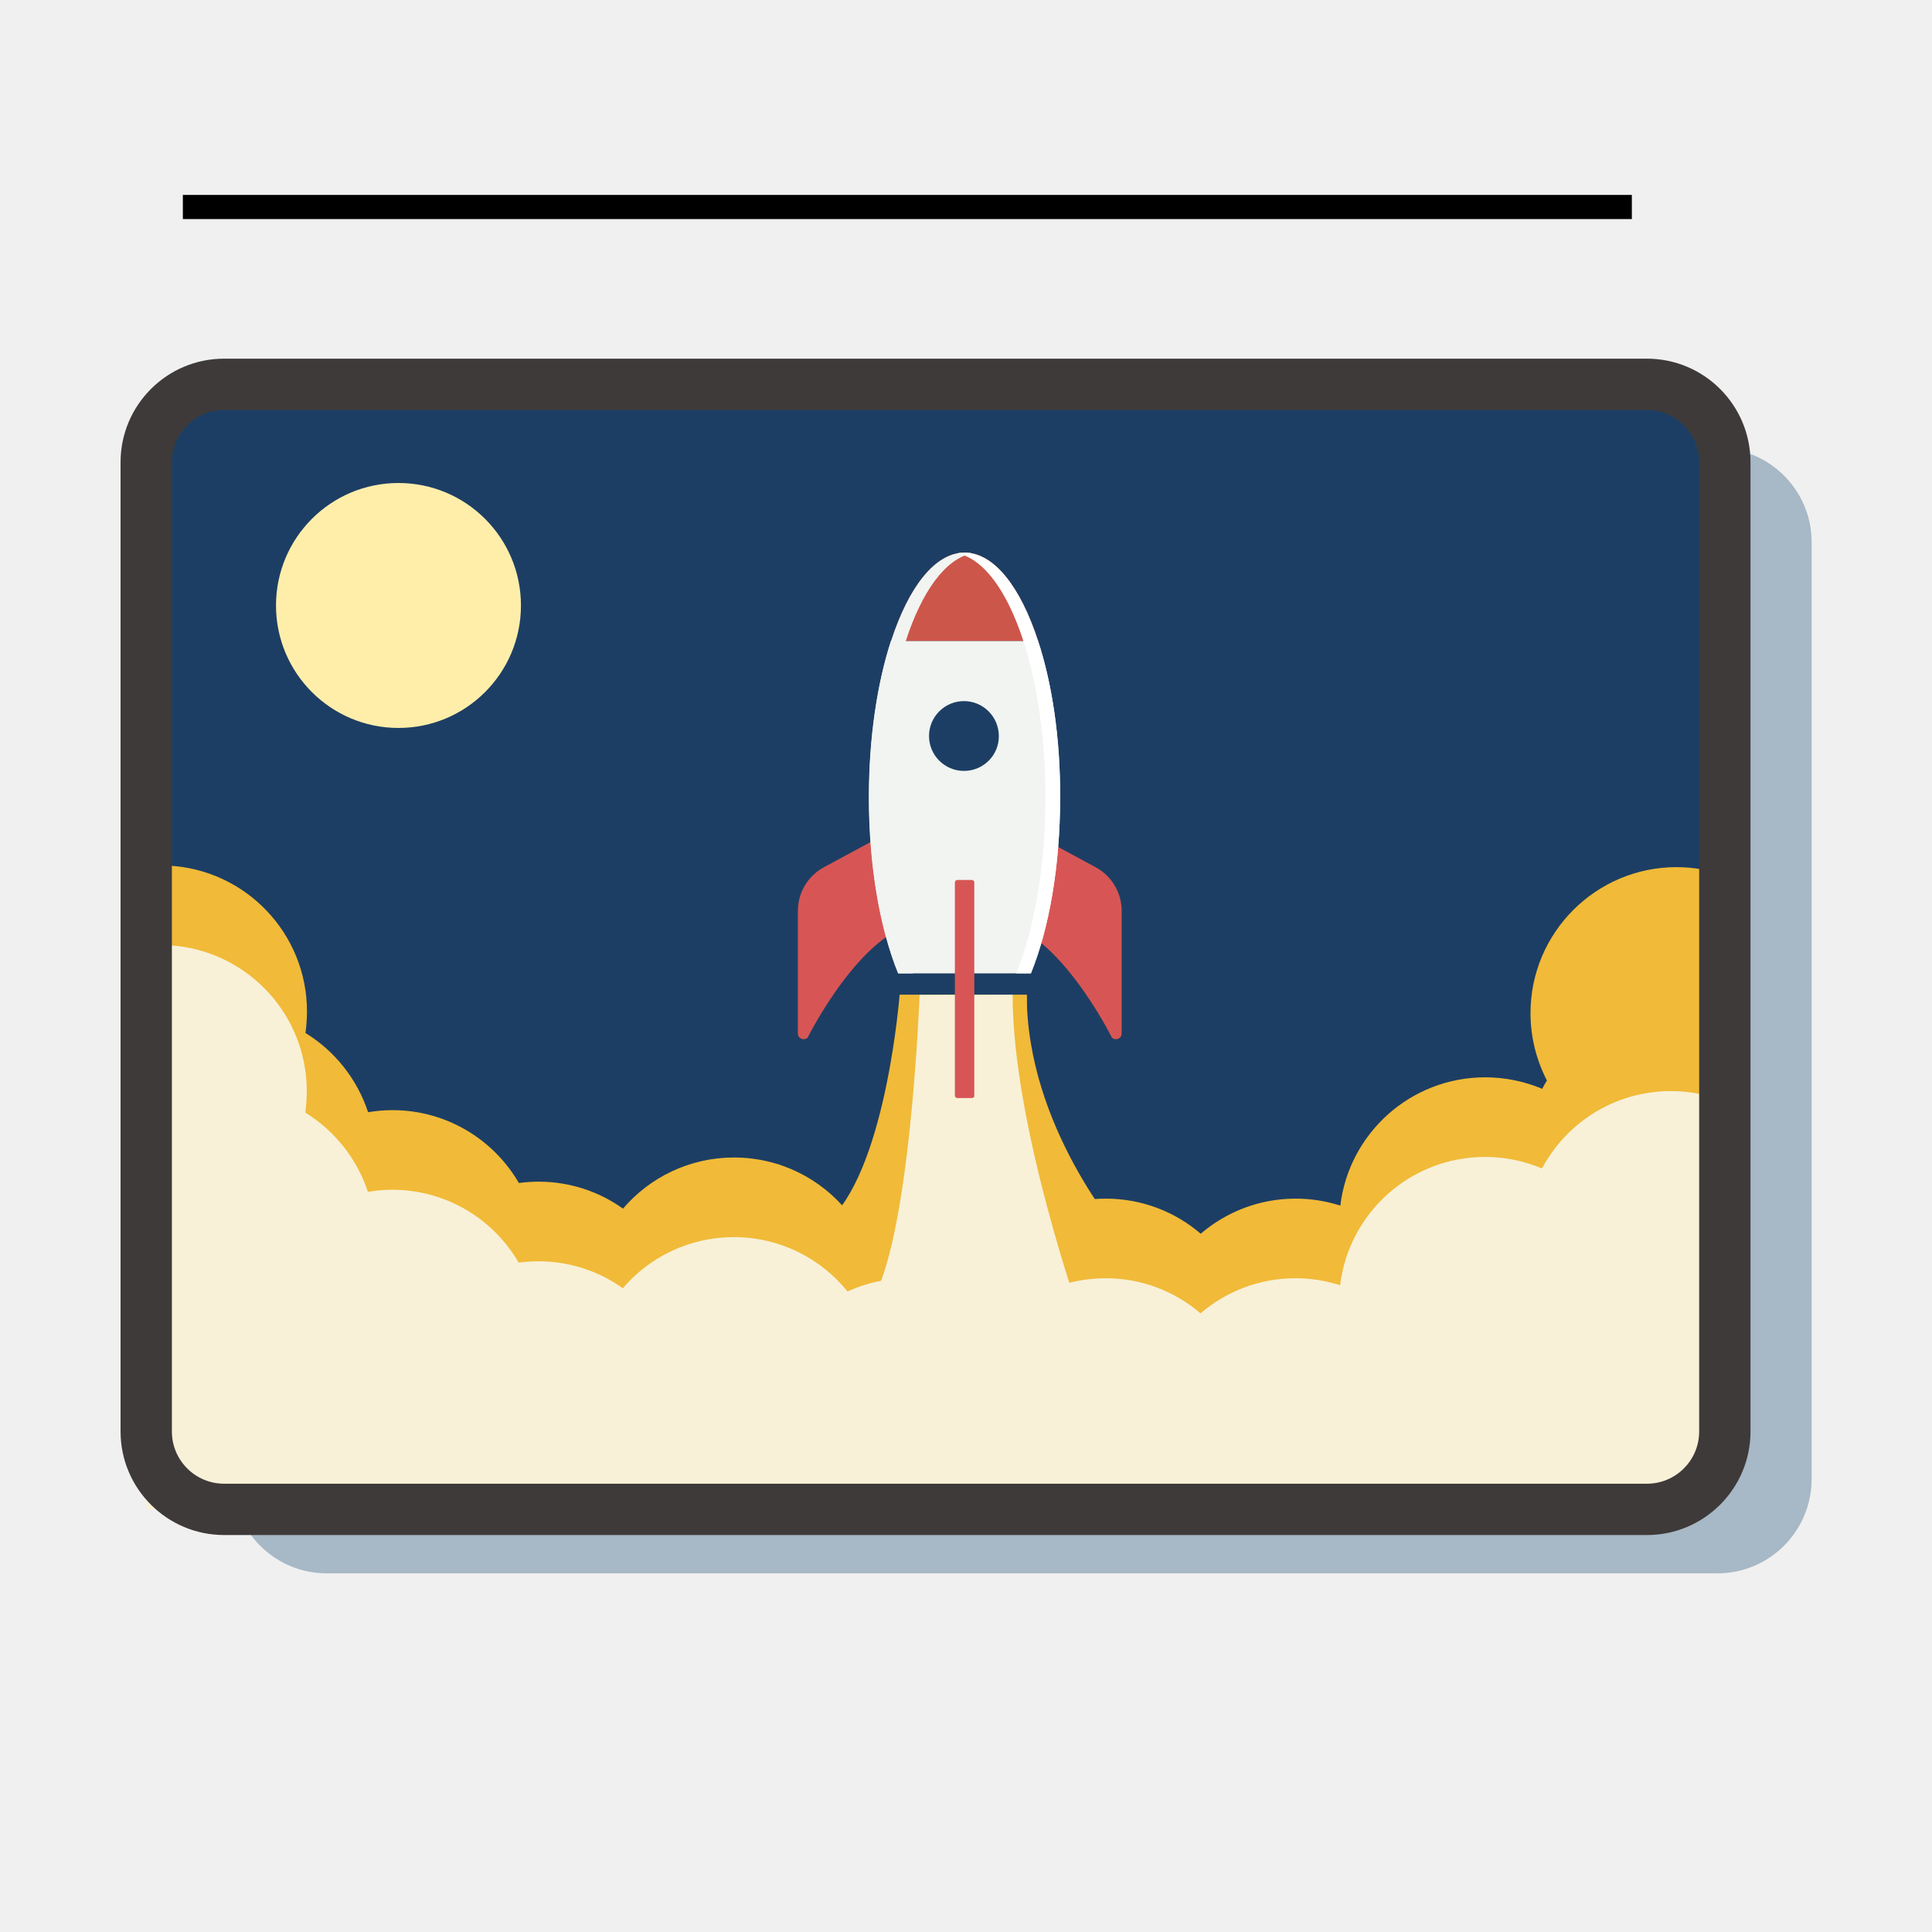
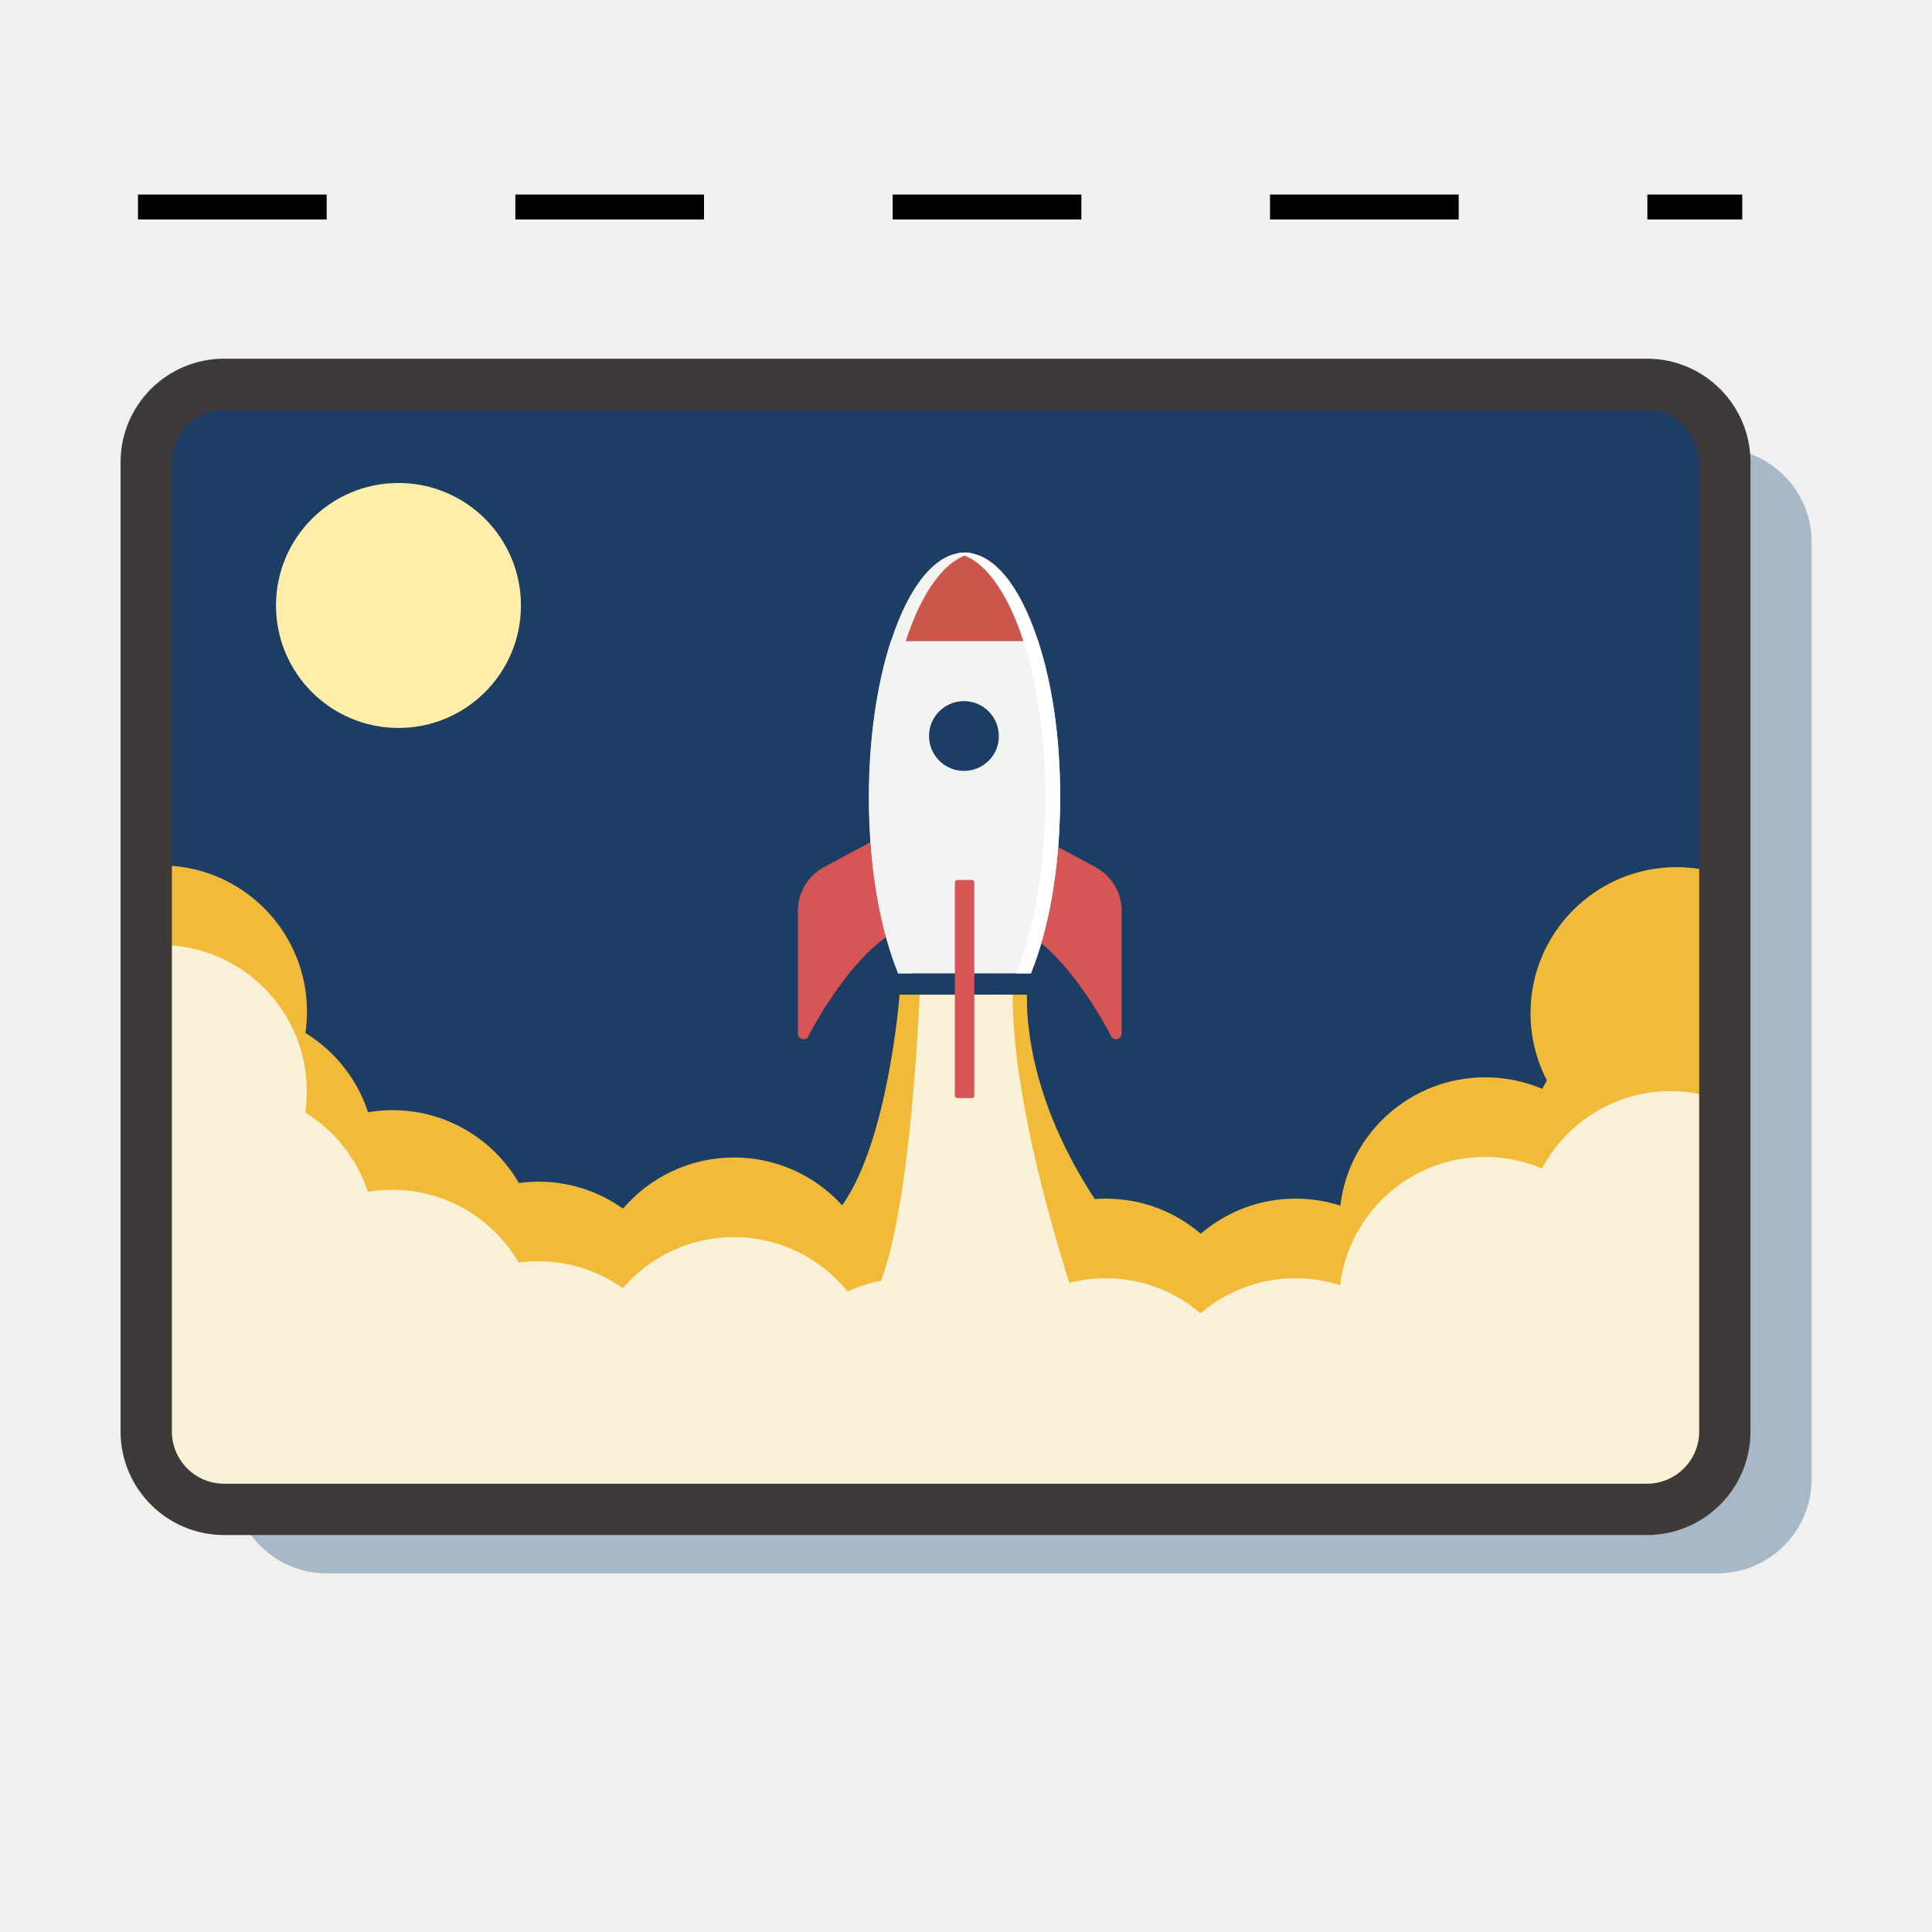
<svg xmlns="http://www.w3.org/2000/svg" width="800px" height="800px" viewBox="0 0 1024 1024" class="icon" version="1.1" id="svg14">
  <defs id="defs14" />
  <path d="M910.3 833.9H173.1c-27.4 0-49.8-22.3-49.8-49.8V287.3c0-27.4 22.3-49.8 49.8-49.8h737.3c27.4 0 49.8 22.3 49.8 49.8v496.8c-0.1 27.5-22.4 49.8-49.9 49.8z" fill="#A7B8C6" id="path1" />
  <path d="M272.5 203.7H118.8c-22.8 0-41.3 18.5-41.3 41.3v513.7c0 22.8 18.5 41.3 41.3 41.3H873c22.8 0 41.3-18.5 41.3-41.3V245c0-22.8-18.5-41.3-41.3-41.3H272.5z" fill="#1D3E64" id="path2" />
  <path d="M914.3 757.8V464c-8.1-2.8-16.7-4.4-25.7-4.4-42.7 0-77.4 34.7-77.4 77.4 0 12.9 3.2 25 8.7 35.7-0.9 1.4-1.7 2.9-2.5 4.4-9.3-3.9-19.5-6.1-30.2-6.1-39.6 0-72.2 29.7-76.8 68-7.5-2.4-15.4-3.7-23.7-3.7-19.2 0-36.7 7-50.3 18.6-13.5-11.6-31.1-18.6-50.3-18.6-20.2 0-38.6 7.7-52.3 20.4-13.8-12.7-32.2-20.4-52.3-20.4-11.5 0-22.4 2.5-32.2 7-14.2-17.6-35.9-28.8-60.3-28.8-23.5 0-44.6 10.5-58.8 27.1-12.6-9-28.1-14.3-44.8-14.3-3.5 0-7 0.3-10.4 0.7-13.4-23.1-38.4-38.6-67-38.6-4.4 0-8.7 0.4-12.9 1.1-5.8-17.6-17.7-32.5-33.2-42 0.5-3.7 0.8-7.5 0.8-11.4 0-41.4-32.5-75.2-73.4-77.3v299h825z" fill="#F1BA38" id="path3" />
  <path d="M81.6 722.1h-4.1V800h823.2V579.8c-4.9-1-9.9-1.5-15.1-1.5-29.6 0-55.3 16.6-68.3 41-9.3-3.9-19.5-6.1-30.2-6.1-39.6 0-72.2 29.7-76.8 68-7.5-2.4-15.4-3.7-23.7-3.7-19.2 0-36.7 7-50.3 18.6-13.5-11.6-31.1-18.6-50.3-18.6-20.2 0-38.6 7.7-52.3 20.4-13.8-12.7-32.2-20.4-52.3-20.4-11.5 0-22.4 2.5-32.2 7-14.2-17.6-35.9-28.8-60.3-28.8-23.5 0-44.6 10.5-58.8 27.1-12.6-9-28.1-14.3-44.8-14.3-3.5 0-7 0.3-10.4 0.7-13.4-23.1-38.4-38.6-67-38.6-4.4 0-8.7 0.4-12.9 1.1-5.8-17.6-17.7-32.5-33.2-42 0.5-3.7 0.8-7.5 0.8-11.4 0-42.7-34.7-77.4-77.4-77.4-2.6 0-5.3 0.1-7.8 0.4v218.1l4.2 2.7z" fill="#F8F1D8" id="path4" />
  <path d="M872.9 813.6H118.8c-30.3 0-54.9-24.6-54.9-54.9V245c0-30.3 24.6-54.9 54.9-54.9h754.1c30.3 0 54.9 24.6 54.9 54.9v513.7c0 30.3-24.6 54.9-54.9 54.9zM118.8 217.3c-15.3 0-27.7 12.4-27.7 27.7v513.7c0 15.3 12.4 27.7 27.7 27.7h754.1c15.3 0 27.7-12.4 27.7-27.7V245c0-15.3-12.4-27.7-27.7-27.7H118.8z" fill="#3E3A39" id="path5" />
  <path d="M476.8 527.3h67.4v92.1h-67.4z" fill="#F1BA38" id="path6" />
  <path d="M476.8 527.3s-6.8 89-36.2 118.4c-29.4 29.4 153.8 9 153.8 9s-50.2-57.4-50.2-127.4" fill="#F1BA38" id="path7" />
  <path d="M487.4 527.3s-5 134.2-26.5 163.6 112.5 9 112.5 9-36.7-102.6-36.7-172.7" fill="#F8F1D8" id="path8" />
  <path d="M529.5 488.9c31.4 3.8 59.8 61 59.8 61 1.9 1.9 5.2 0.6 5.2-2.1v-65.1c0-9.6-5.3-18.4-13.7-23L535 435c-2.5-1.3-5.5 0.5-5.5 3.3v50.6zM487.9 488.9c-31.4 3.8-59.8 61-59.8 61-1.9 1.9-5.2 0.6-5.2-2.1v-65.1c0-9.6 5.3-18.4 13.7-23l45.8-24.7c2.5-1.3 5.5 0.5 5.5 3.3v50.6z" fill="#D75655" id="path9" />
  <path d="M550.2 339.7h-78c-7.3 22.5-11.7 51.4-11.7 82.9 0 36.6 5.9 69.7 15.5 93.3h70.4c9.6-23.6 15.5-56.6 15.5-93.3 0.1-31.5-4.3-60.4-11.7-82.9z m-39.3 68.9c-10.2 0-18.5-8.3-18.5-18.5s8.3-18.5 18.5-18.5 18.5 8.3 18.5 18.5c0.1 10.2-8.2 18.5-18.5 18.5z" fill="#F1F4F1" id="path10" />
  <path d="M511.3 292.9c-15.7 0-29.7 18.2-39 46.8h78c-9.4-28.6-23.4-46.8-39-46.8z" fill="#CD564A" id="path11" />
  <path d="M515.1 582h-7.7c-0.7 0-1.3-0.6-1.3-1.3v-113c0-0.7 0.6-1.3 1.3-1.3h7.7c0.7 0 1.3 0.6 1.3 1.3v113c0.1 0.7-0.5 1.3-1.3 1.3z" fill="#D75655" id="path12" />
  <path d="M480.1 339.7c8.5-26.2 21-43.6 35.1-46.4-1.3-0.3-2.6-0.4-3.9-0.4-15.7 0-29.7 18.2-39 46.8-7.3 22.5-11.7 51.4-11.7 82.9 0 36.6 5.9 69.7 15.5 93.3h7.8c-9.6-23.6-15.5-56.6-15.5-93.3 0-31.5 4.4-60.4 11.7-82.9z" fill="#F1F4F1" id="path13" />
  <path d="M550.2 339.7c-9.3-28.6-23.3-46.8-39-46.8-1.3 0-2.6 0.2-3.9 0.4 14.1 2.7 26.6 20.2 35.1 46.4 7.3 22.5 11.7 51.4 11.7 82.9 0 36.6-5.9 69.7-15.5 93.3h7.8c9.6-23.6 15.5-56.6 15.5-93.3 0.1-31.5-4.3-60.4-11.7-82.9z" fill="#FFFFFF" id="path14" />
  <circle style="fill:#ffeeaa;stroke-width:2.56" id="moon" cx="211.2" cy="320.914" r="64.914" />
-   <path style="fill:none;stroke-width:12.8;stroke:#000000;stroke-opacity:1;stroke-dasharray:768;stroke-dashoffset:0" d="M 96.914,109.714 H 896" id="liney" />
+   <path style="fill:none;stroke:#000000;stroke-width:13.204;stroke-dasharray:100;stroke-dashoffset:0;stroke-opacity:1" d="M 73.143,109.714 H 923.429" id="liney" />
</svg>
